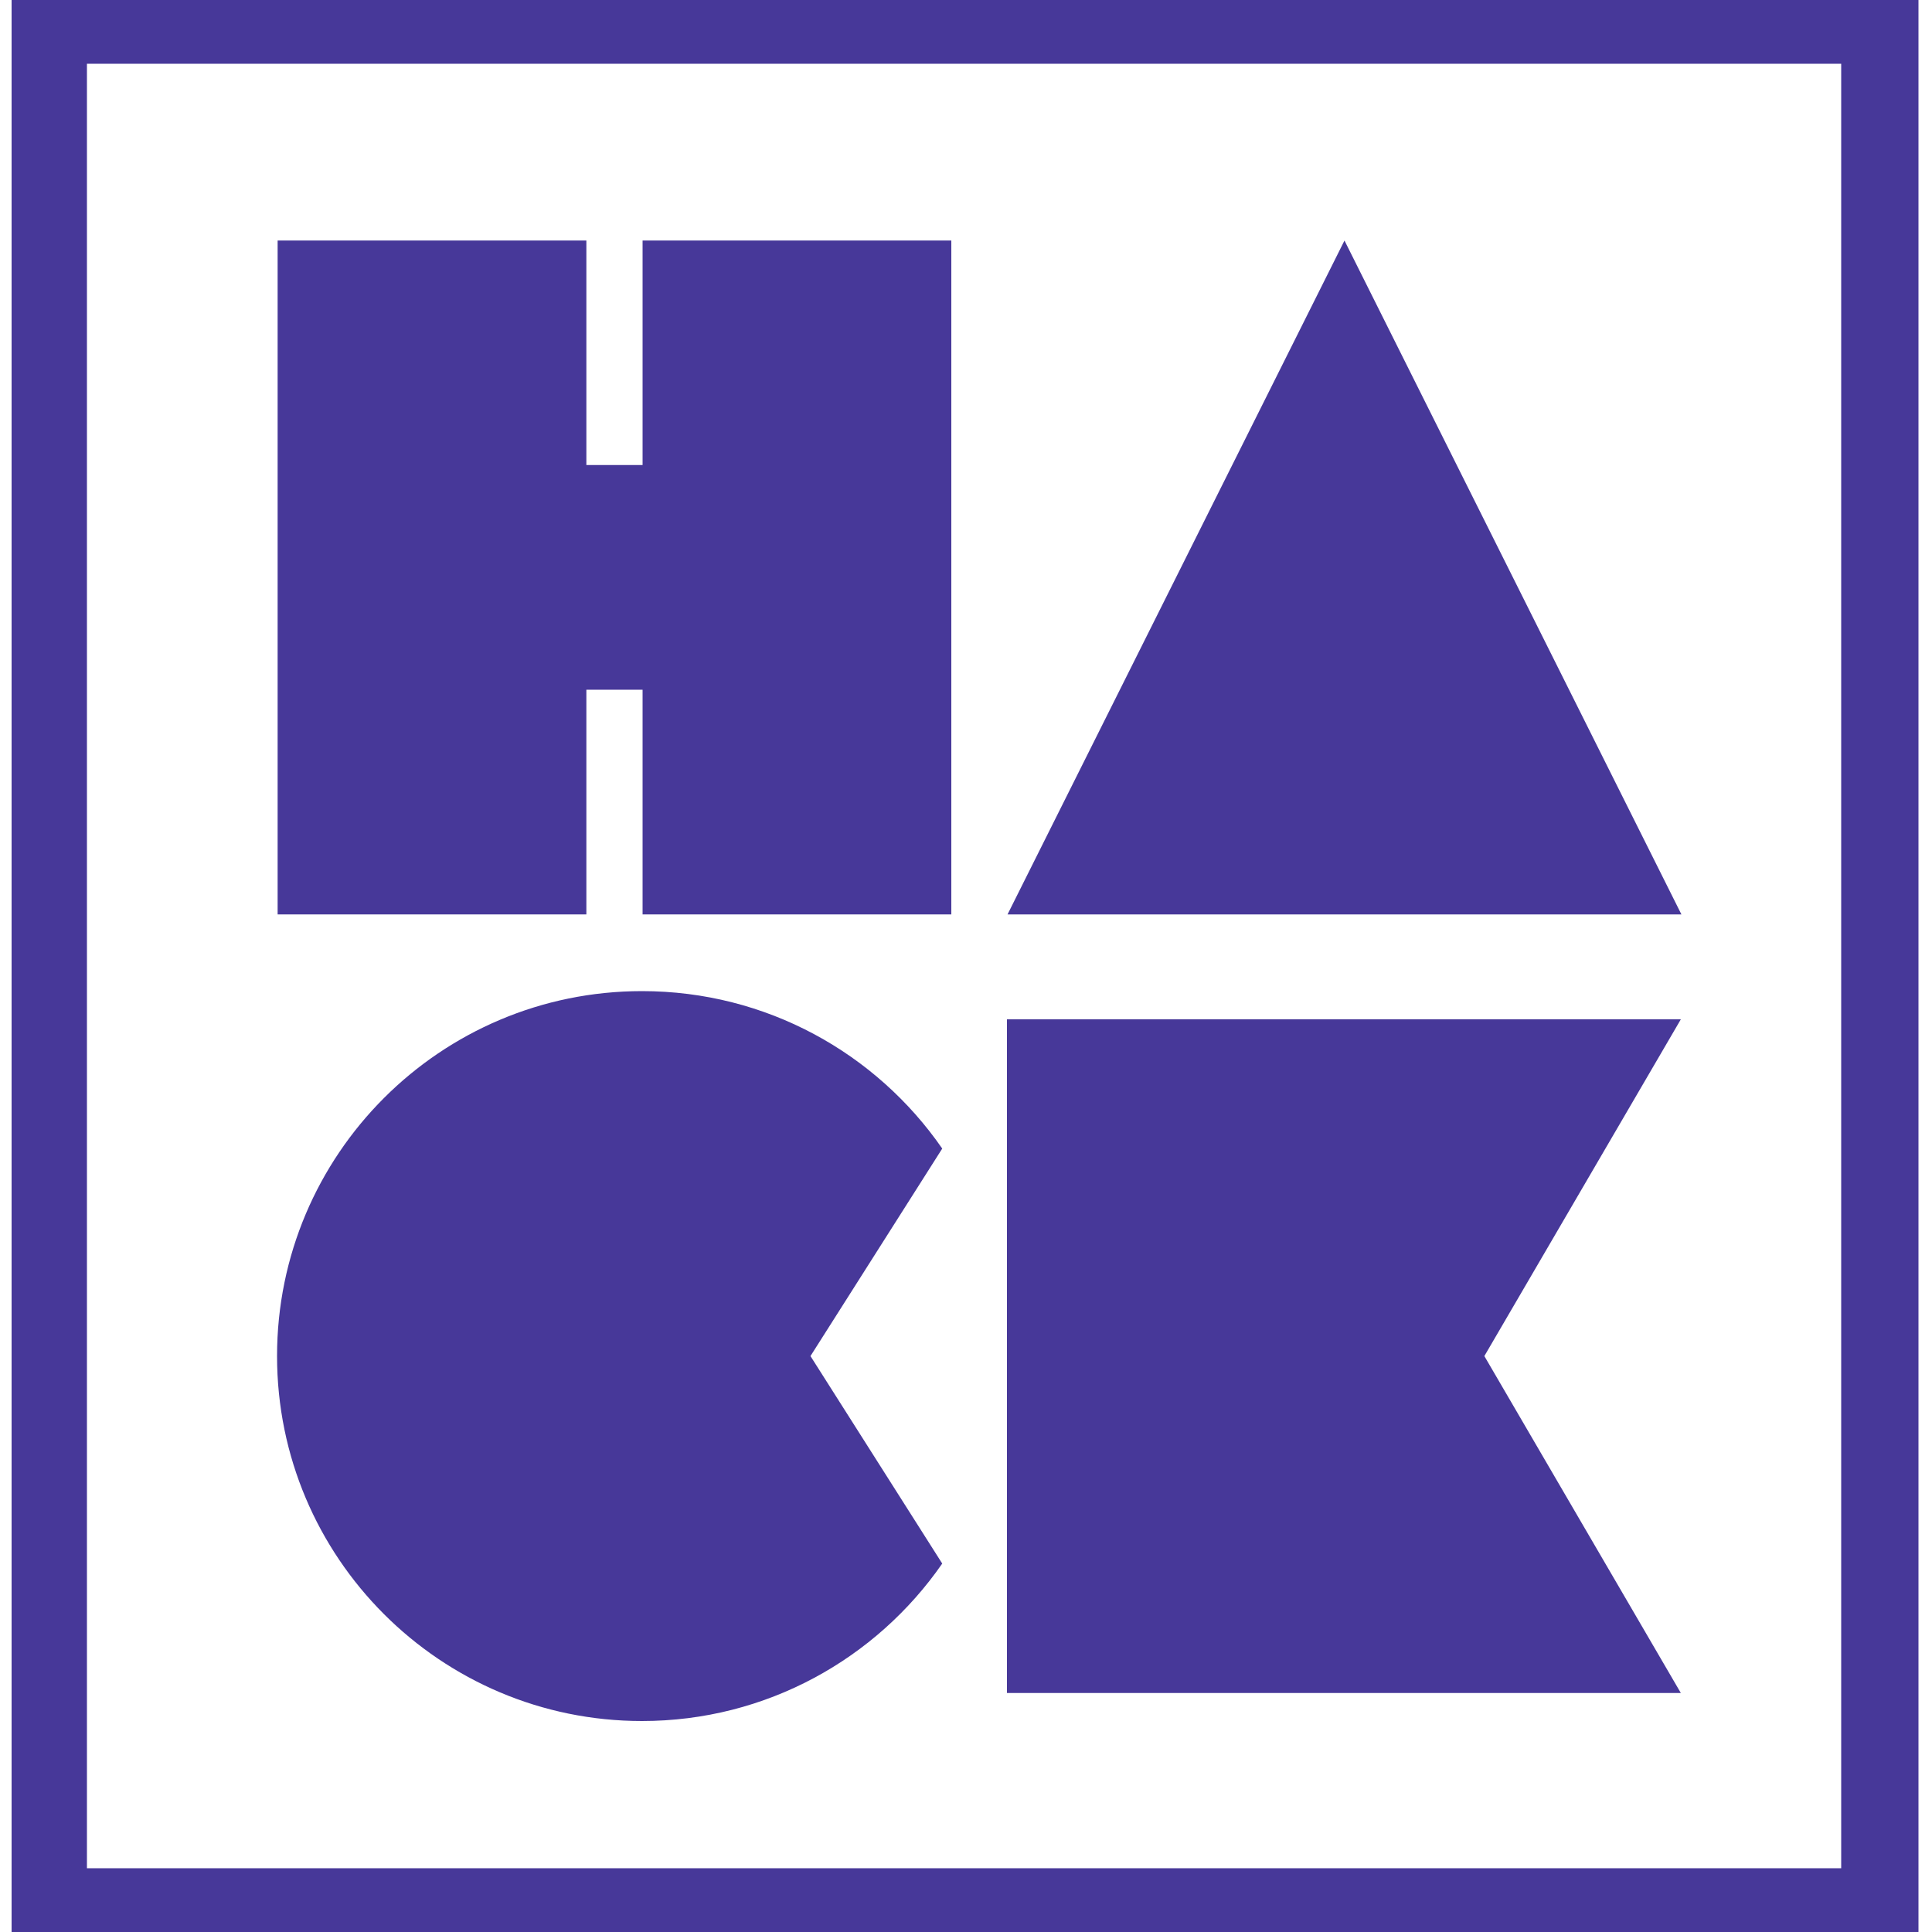
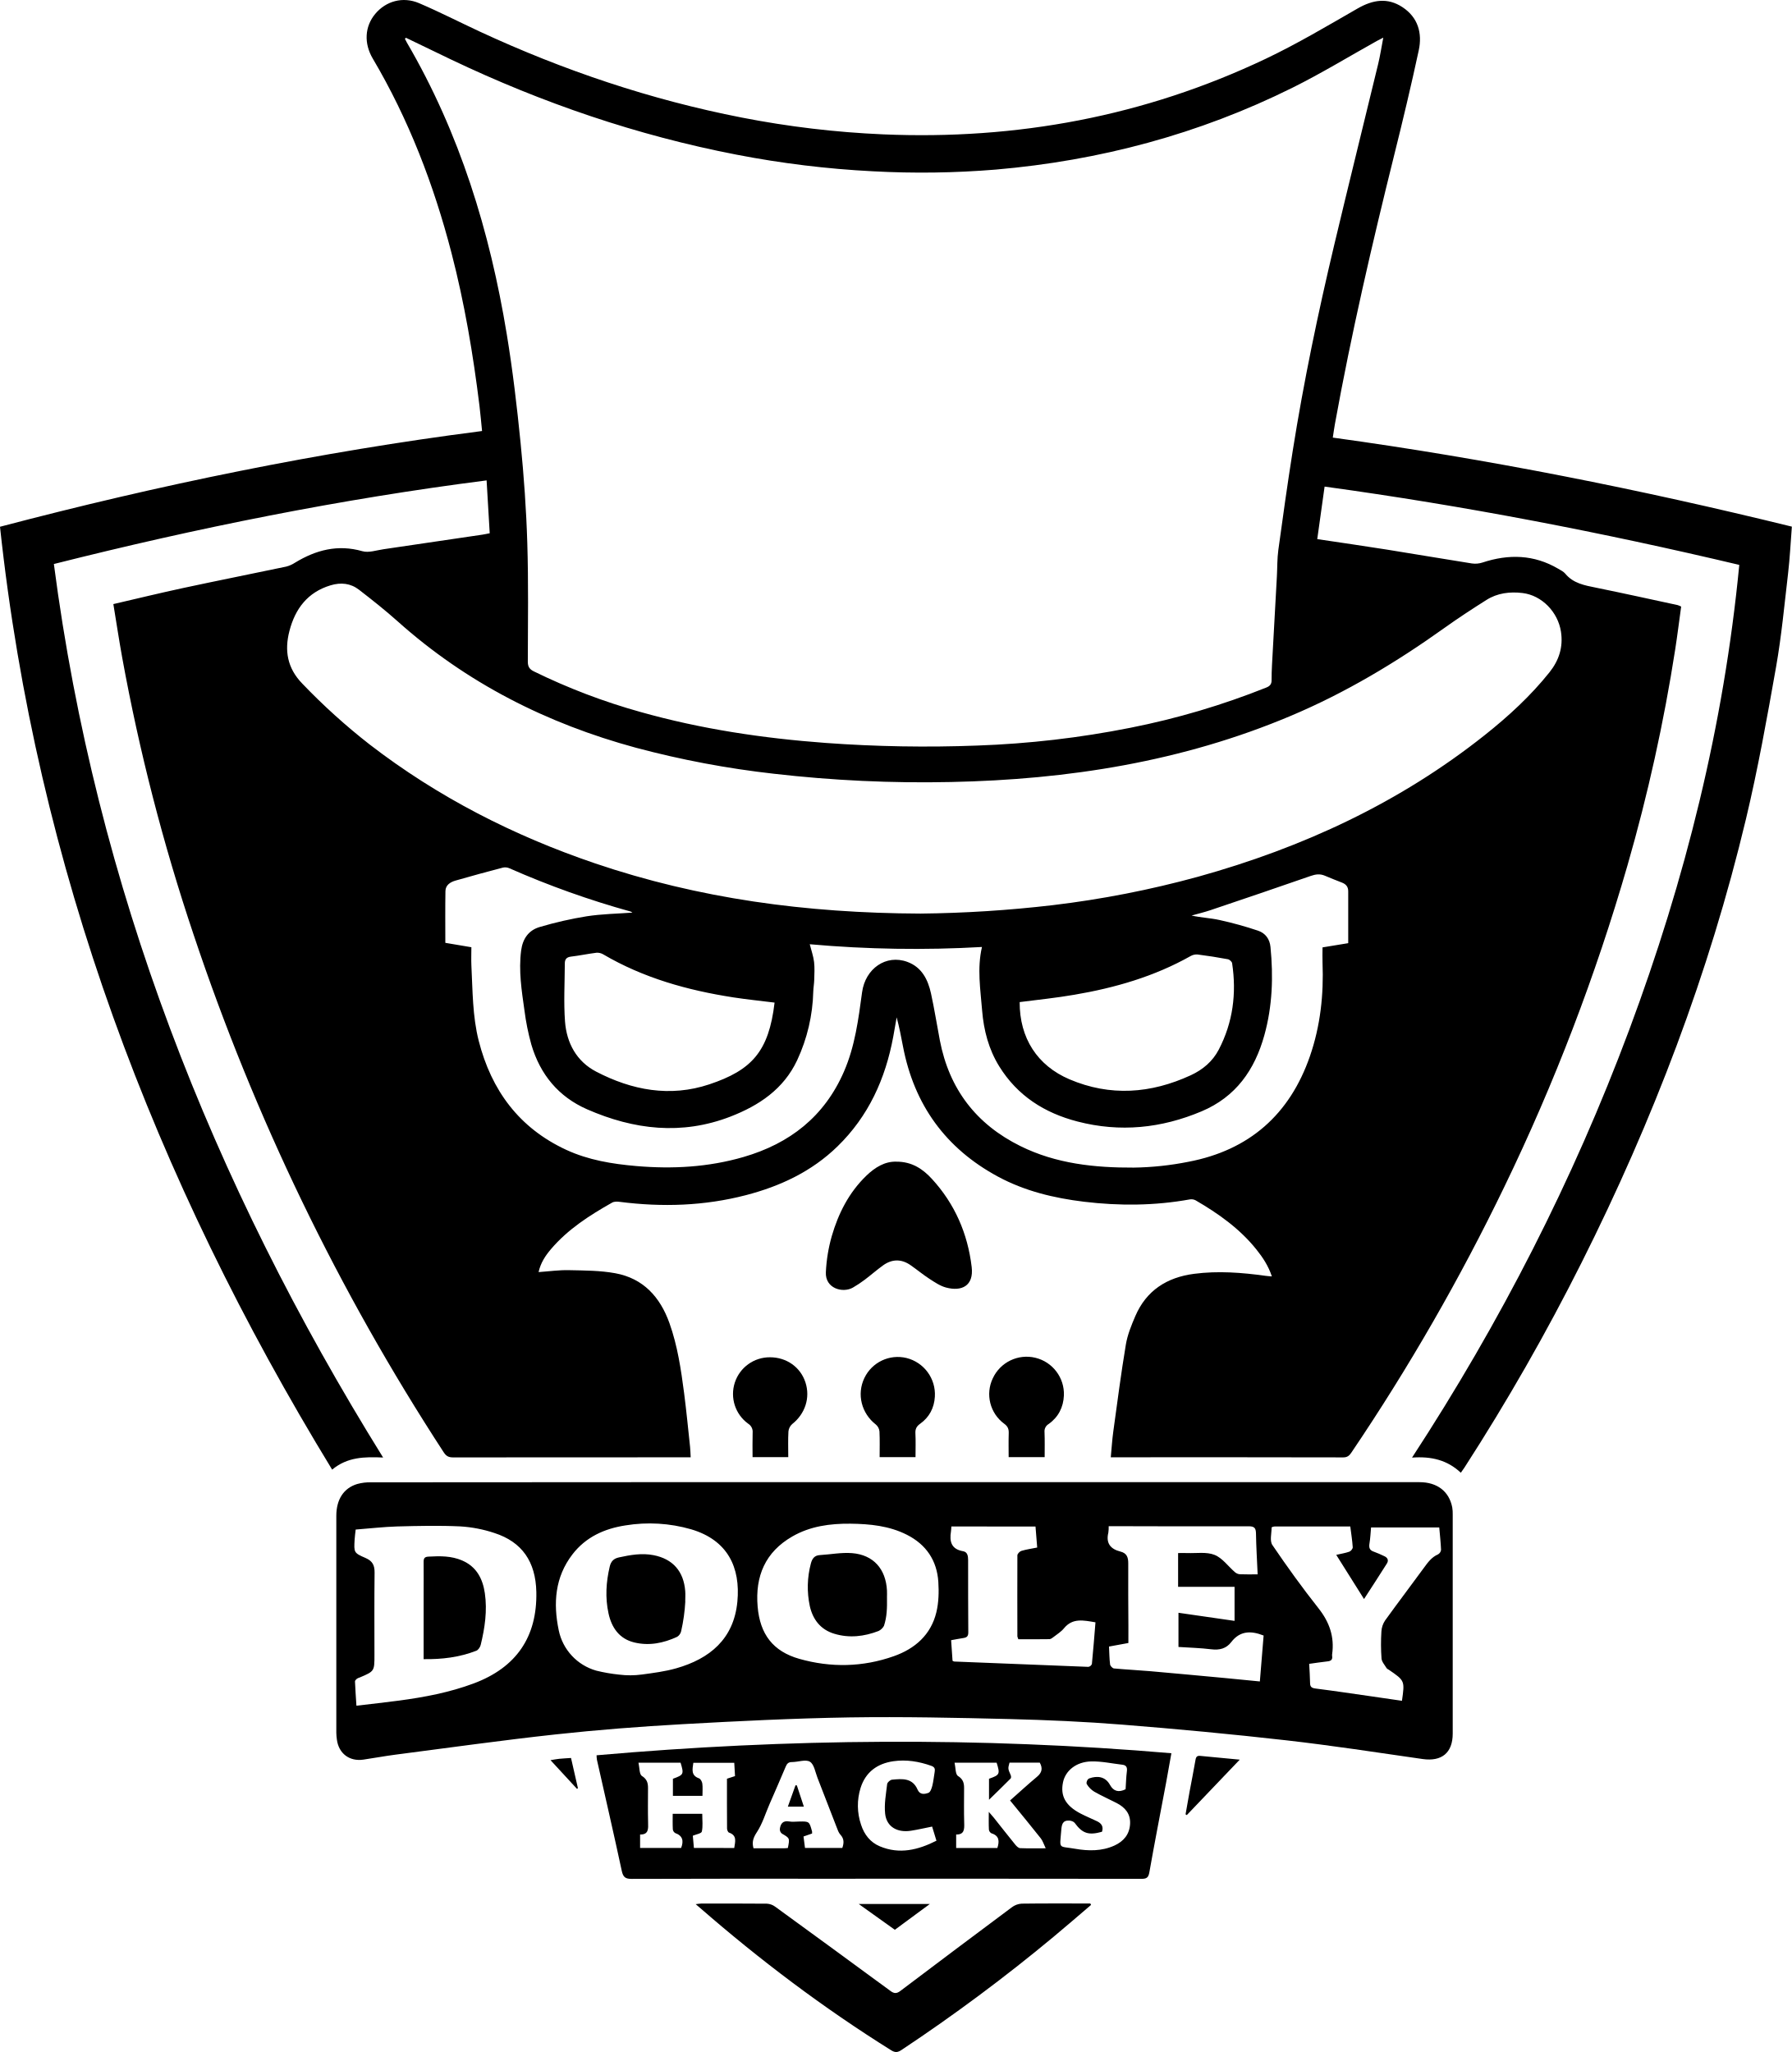
- <svg xmlns="http://www.w3.org/2000/svg" version="1.1" id="Layer_1" x="0px" y="0px" viewBox="0 0 1000 1000" enable-background="new 0 0 1000 1000" xml:space="preserve">
-   <g>
-     <g>
-       <polygon fill="#473899" points="332.6,124.5 332.6,240.7 303.5,240.7 303.5,124.5 143.7,124.5 143.7,473.3 303.5,473.3 303.5,357    332.6,357 332.6,473.3 492.4,473.3 492.4,124.5   " />
-       <polygon fill="#473899" points="521.5,473.3 695.9,124.5 870.3,473.3   " />
-       <g>
-         <polygon fill="#473899" points="521.2,876.3 521.2,527.6 870,527.6 768.3,701.9 870,876.3    " />
-         <path fill="#473899" d="M419.5,701.9l68.2-107.4c-34.1-49.3-91-81.5-155.4-81.5c-104.3,0-188.9,84.6-188.9,188.9     c0,104.3,84.6,188.9,188.9,188.9c64.4,0,121.3-32.3,155.4-81.5L419.5,701.9z" />
-       </g>
-     </g>
-     <path fill="#473899" d="M993,1000H6V0h987V1000z M45,967h908V33H45V967z" />
-   </g>
+ <svg xmlns="http://www.w3.org/2000/svg" id="Layer_1" data-name="Layer 1" viewBox="0 0 1464.57 1677.34">
+   <path d="M594.73,1392.2c-15.06-.67-29.14-.54-41.66,9.89C407.79,1164.14,311.43,909.82,281.6,631.37c130-34.21,260.78-61.16,394-78.26-.71-7-1.28-13.77-2.1-20.5-5.18-42.17-12.22-84-22.91-125.15-14.48-55.75-34.94-109.08-64.32-158.8-7.36-12.46-6.56-26.23,2-36.5,8.75-10.49,22.57-14.45,35.9-8.76,16.74,7.15,33,15.5,49.47,23.16,68.63,31.83,139.87,55.81,214.18,70.32a775.28,775.28,0,0,0,115.47,13.73c109.23,4.68,213.79-14.72,312.69-61.71,25.77-12.24,50.42-26.91,75.19-41.15,12.45-7.16,24.5-9.15,36.73-1.09,12.7,8.37,16.31,21.23,13.28,35.31-6.14,28.56-12.94,57-20,85.33-18.15,73-35.13,146.18-48.53,220.19-.62,3.44-1.09,6.92-1.72,11,126.37,17.4,251.1,42.29,375.21,72.78-1,12.86-1.62,25.53-3.08,38.1-3,25.58-5.36,51.28-9.83,76.6-7.35,41.6-14.81,83.26-24.61,124.32-30.11,126.15-76.12,246.57-134.26,362.4a1788.7,1788.7,0,0,1-95.78,167.64c-.89,1.38-1.88,2.69-3,4.31-11.06-10.43-24.25-13.57-39.89-12.37,72.24-110.64,131.62-226.69,177.47-349.55s77.39-249,90-380.18c-111.92-26.53-224.47-48.3-338.93-64l-6,42.93c19.35,2.9,38,5.57,56.64,8.53,23.27,3.7,46.49,7.71,69.76,11.37a19.2,19.2,0,0,0,8.68-.77c21.39-7.06,42.09-6.54,61.89,5.1,2,1.18,4.29,2.3,5.72,4,6.59,8,15.86,9.58,25.24,11.48,22.26,4.53,44.44,9.45,66.64,14.23a19.82,19.82,0,0,1,2.86,1.2c-1.61,11.64-3.06,23.38-4.87,35.07a1432.73,1432.73,0,0,1-39,176.48,1659,1659,0,0,1-100.62,262.67,1737.87,1737.87,0,0,1-125,217.26c-1.7,2.52-3.27,4-6.7,4q-93-.18-186-.09h-4c.7-7.36,1.12-14.31,2.07-21.18,3.25-23.67,6.32-47.37,10.25-70.92,1.33-8,4.49-15.75,7.71-23.24,9-21,25.8-31.72,48-34.62,19.59-2.56,39.08-1.06,58.53,1.64,1.48.21,3,.28,5.1.48-2.81-8.57-7.44-15.56-12.71-22.12-13.64-17-31.08-29.33-49.71-40.14a7.51,7.51,0,0,0-4.73-.68c-28.72,5.18-57.51,5.35-86.44,1.88-24.61-3-48.36-8.7-70.29-20.53-42.78-23.07-68.49-58.71-77.61-106.4-1.51-7.87-3-15.75-5.17-23.78-.93,5.26-1.82,10.53-2.79,15.78-6.36,34.39-20.18,65-45.58,89.72-21.09,20.53-46.75,32.53-74.84,39.84-34,8.83-68.37,9.92-103.07,5.48-2.05-.26-4.58-.35-6.26.6-18.42,10.41-36.18,21.76-50.07,38.11-4.55,5.36-8.39,11.18-10.06,18.7,8.58-.6,16.68-1.76,24.76-1.58,12.67.28,25.55.25,37.94,2.52,22.84,4.19,36.61,19.37,44.25,40.74,6.63,18.56,9.46,37.9,12,57.3,1.88,14.6,3.29,29.25,4.86,43.88.28,2.63.32,5.29.5,8.54h-5.74q-94.24,0-188.48.08c-3.61,0-5.62-1.08-7.61-4.13A1847.26,1847.26,0,0,1,439.83,964.78,1624.23,1624.23,0,0,1,381.5,738.43c-2.62-14.44-4.8-29-7.25-43.85,19.36-4.48,38.32-9.12,57.39-13.21,27.92-6,55.93-11.55,83.88-17.43a24,24,0,0,0,7.22-3.21c17.12-10.41,34.94-15.12,55.05-9.38,5.17,1.48,11.48-.77,17.22-1.6q40.44-5.87,80.85-11.92c1.81-.27,3.59-.69,6-1.15l-2.55-43.21c-119.42,15.27-236.66,38.84-353.68,68.35C360.05,925.53,454.6,1166.71,594.73,1392.2ZM613.38,231.66l-.84.81c.51,1,1,2,1.54,3C657.36,309.49,682,390,695.8,474c4.86,29.5,8.35,59.27,11.31,89,2.7,27.11,4.63,54.36,5.46,81.59,1,32.3.52,64.65.43,97,0,4.15,1.36,6.24,4.93,8a506.84,506.84,0,0,0,87,33.14c49.59,14,100.23,21.55,151.55,25.35a1117.74,1117.74,0,0,0,123.93,2.14,781.06,781.06,0,0,0,124.93-14.5,627.53,627.53,0,0,0,111.3-32.94c2.92-1.18,4.26-2.78,4.26-5.86q0-6.27.34-12.55,2-36.28,4-72.56c.39-7.17.21-14.41,1.18-21.49,3.7-27,7.47-54,11.74-80.88,9-56.77,20.75-113,34.05-168.91,11.71-49.22,23.93-98.32,35.82-147.5,1.61-6.66,2.63-13.47,4.17-21.47-2.69,1.39-3.85,1.94-5,2.57-23.06,12.85-45.64,26.65-69.26,38.38-76.46,38-157.6,59.6-242.55,66.91A737.78,737.78,0,0,1,995,340.8a797.75,797.75,0,0,1-111.44-13.59C802.43,311.53,724.86,285,650.31,249.46,638,243.59,625.69,237.6,613.38,231.66ZM1034,947.57a1017.87,1017.87,0,0,0,107.91-6.87,811.25,811.25,0,0,0,118.92-23.26c85.46-23.75,164.6-60.37,234.38-115.83,19.31-15.34,37.45-32,52.87-51.33,7.76-9.75,11.27-20.62,9.33-33.2-2.48-16-15.57-29.65-31.44-31.55-10.34-1.23-20.53,0-29.51,5.7-11.58,7.33-23.09,14.83-34.23,22.8-39.44,28.19-80.8,53-125.56,71.88-88.83,37.52-182.13,52.15-277.83,54.11A1062.31,1062.31,0,0,1,914,833.25,768.2,768.2,0,0,1,801.34,812c-72.77-19.76-138.4-52.9-194.86-103.44-10.08-9-20.75-17.43-31.46-25.71-6.91-5.34-14.85-6.15-23.31-3.59-18.77,5.68-28.86,19.2-33.55,37.29-4.16,16-1.79,30.36,10.48,43a512,512,0,0,0,55.09,49.8c55.78,43,117.59,74.52,184.11,97.13C852.61,935.26,940,947.2,1034,947.57Zm-367.13,27.5c0,5-.21,9.89,0,14.71,1.06,20.69.86,41.55,6,61.8,10.34,40.46,33,71.26,71.52,89.1,18.16,8.4,37.57,11.56,57.33,13.26,29.59,2.54,58.79.94,87.47-7.37,37.92-11,66.25-33.07,82.24-69.93,9-20.7,11.79-42.76,14.77-64.74,2.62-19.34,19.57-31.29,37.06-24.83,11.75,4.34,16.78,14.44,19.27,25.77,2.79,12.71,4.78,25.59,7.24,38.37q11.46,59.5,65.8,86.39c29.23,14.49,60.79,17.75,92.7,17.61a246.11,246.11,0,0,0,44.75-4.77c49.59-9.47,82.7-38.6,99.21-86.25,8.57-24.73,11.34-50.38,10.31-76.49-.16-4.14,0-8.29,0-12.5l21-3.45c0-14.63,0-28.52,0-42.41,0-3.76-1.86-5.83-5.14-7.11-4.67-1.81-9.32-3.66-13.94-5.62-3.89-1.65-7.44-1.26-11.49.16-27.26,9.51-54.61,18.75-82,28-5.08,1.71-10.31,2.95-15.47,4.4,7.68,1.72,15.37,2,22.76,3.64A300.17,300.17,0,0,1,1310,961.6c5.77,2,9.38,6.69,10,13.26,2.4,24.32,1.59,48.37-5,72.1-7.87,28.43-23.33,50.45-51.31,62.25-32.91,13.88-66.63,17.36-101.44,8.32-27-7-49-21-63.93-45.05-8.63-13.93-12.68-29.45-14-45.61-1.35-17.18-4.21-34.43-.13-52a963.57,963.57,0,0,1-140.75-2.24c1.33,5.29,3,9.88,3.54,14.6s.24,9.7.11,14.56c-.09,3.17-.68,6.32-.78,9.48a141,141,0,0,1-13.18,56.2c-11.11,23.63-31.16,37-54.58,46.07-39.8,15.35-78.79,10.75-117-5.94-23.54-10.29-38.45-28.54-45.66-52.92a195,195,0,0,1-5.64-27.95c-2.3-16.21-4.85-32.43-2.71-48.95,1.25-9.68,6.16-16.62,15.21-19.25a307.06,307.06,0,0,1,38.44-8.76c12.27-1.9,24.81-2.08,37.27-3a5.66,5.66,0,0,0-1.44-.87,725.49,725.49,0,0,1-99-35.34,8.65,8.65,0,0,0-5.24-.61c-13,3.41-26,6.91-39,10.68-4.09,1.19-8,3.62-8.11,8.48-.24,14-.09,28.09-.09,42.37ZM1115,1019.92c-.11,29.41,14.43,51.9,40.68,63.1,33.33,14.22,66.55,11.73,99.11-3.27,9.83-4.53,17.91-11.3,22.95-21,11.6-22.26,14.63-46,10.9-70.63-.19-1.26-2.13-3-3.49-3.24q-12.31-2.3-24.74-3.88a9.85,9.85,0,0,0-5.66,1.27c-29.65,16.71-61.8,26-95.08,31.65C1144.92,1016.47,1130,1018,1115,1019.92Zm-200.36.41c-11.47-1.44-22.61-2.56-33.65-4.26-37.4-5.79-73.42-15.84-106.37-35.18a9.56,9.56,0,0,0-5.59-1.3c-7,.87-13.83,2.34-20.79,3.16-3.65.43-5,2.29-5,5.53-.06,15.85-1,31.78.16,47.54,1.34,17.54,9.44,32.58,25.41,40.91,29.3,15.27,60.39,21.15,92.56,10.41C896,1075.58,910,1060.35,914.68,1020.33Z" transform="translate(-281.6 -200.79)" />
+   <path d="M1012.57,1412.34h429.17c14.49,0,24.26,7.48,26.82,20.6a31.43,31.43,0,0,1,.39,6q0,89.45,0,178.91c0,15.76-9,23-24.5,20.81-37.23-5.37-74.42-11.09-111.78-15.33-44.52-5.05-89.16-9.23-133.83-12.79-30.67-2.45-61.46-3.81-92.22-4.57-43.51-1.06-87.05-2-130.56-1.34-45.65.74-91.3,3-136.9,5.55-34.56,1.94-69.12,4.61-103.52,8.36-43.7,4.76-87.24,10.9-130.84,16.54-8.78,1.14-17.49,2.79-26.26,4.06-11.37,1.64-20.14-5.06-21.6-16.4a43.15,43.15,0,0,1-.46-5.49q0-88.7,0-177.4c0-13.35,6-22.66,17.06-26a39.38,39.38,0,0,1,11.36-1.39Q798.74,1412.29,1012.57,1412.34ZM572.3,1451.07c-.35,3.27-.72,5.75-.86,8.24-.58,10.47-.72,10.85,8.93,15,5.71,2.47,7.46,6,7.39,11.94-.27,22.44-.11,44.89-.11,67.33,0,13.3,0,13.3-12.05,18.42a8.66,8.66,0,0,0-2.27,1c-.69.59-1.62,1.5-1.59,2.23.27,6.43.73,12.84,1.18,19.83,12.07-1.44,23.52-2.66,34.93-4.19,20.72-2.78,41.2-6.65,60.88-14,34.88-13,52-38.08,51.23-74.84-.55-24.67-11.65-40.85-34.3-48.15a108.78,108.78,0,0,0-27.92-5.39c-17.17-.8-34.42-.41-51.63.05C595,1448.88,583.82,1450.19,572.3,1451.07Zm215.23,118.57a72,72,0,0,0,18.75-.07c9.13-1.24,18.76-2.45,28-5.07,27.46-7.81,47.09-24,50-54.5,2.62-27.92-7.84-50.31-37.84-59.15a122.37,122.37,0,0,0-53.65-3.17c-17.19,2.64-32.44,9.51-43.34,23.71-14.32,18.66-15.77,39.91-11.19,62a43.36,43.36,0,0,0,30.65,33A133.42,133.42,0,0,0,787.53,1569.64Zm416.33-25.83-15.83,2.9c.27,5.33.29,10,.88,14.62.16,1.25,2,3.16,3.15,3.27,9.82.94,19.68,1.38,29.51,2.24,20.65,1.8,41.29,3.75,61.94,5.67,9.09.84,18.16,1.77,27.81,2.72l3.07-37.53c-10.56-4.17-19.43-3.81-26.46,5.37-4.09,5.34-9.61,6.71-16.32,5.88-8.87-1.1-17.85-1.31-26.81-1.91V1519.1l45.84,6.62v-27.83h-46.14v-27.61c2.77,0,5.1-.08,7.43,0,7.52.29,15.75-1.13,22.35,1.49,6.42,2.55,11.12,9.35,16.69,14.15a7,7,0,0,0,3.91,1.69c4.62.21,9.25.08,14.63.08-.51-11.72-1.19-22.54-1.36-33.37-.07-4.46-1.29-5.94-6-5.92-36.16.14-72.33,0-108.5-.08h-5.88a31.94,31.94,0,0,1-.29,5.29c-2.14,8.69,1.84,13.45,9.91,15.46,5.28,1.32,6.4,4.83,6.36,9.76-.13,17.08.06,34.15.12,51.23C1203.87,1534.6,1203.86,1539.09,1203.86,1543.81Zm-227.23-97.53c-16.6-.14-32.77,2-47.4,10.42-22.18,12.72-30.52,32.52-28.39,57.43,1.92,22.4,12.48,36.49,34,42.61,25.86,7.34,51.92,6.83,77.35-2.17,17.29-6.12,30.29-17.46,34.73-35.91,1.91-7.94,2.13-16.55,1.61-24.76-1.12-17.52-9.92-30.56-25.66-38.54C1008.37,1448,992.61,1446.47,976.63,1446.28Zm375,114.56c.28,5.63.68,10.61.73,15.6,0,3.14,1.22,4.16,4.4,4.57,15.74,2,31.44,4.36,47.15,6.61,7.86,1.12,15.71,2.29,23.55,3.43,2.34-16.39,2.34-16.39-10.56-25.26-.69-.47-1.62-.81-2-1.46-1.54-2.55-3.92-5.12-4.14-7.84a161.11,161.11,0,0,1-.1-22.08,17.93,17.93,0,0,1,3-9c10.46-14.53,21.32-28.77,31.87-43.24,3.18-4.36,6.25-8.57,11.44-10.82a4.86,4.86,0,0,0,2.44-3.68c-.24-6-.92-12-1.47-18.3h-55.73c-.41,4.42-.58,8.75-1.29,13-.58,3.47,0,5.7,3.7,6.85a89.59,89.59,0,0,1,8.28,3.55c2.89,1.24,3.86,3.48,2.25,6.05-6,9.59-12.22,19-18.69,29.05l-22.71-36.11c4-.93,7.5-1.46,10.75-2.62,1.23-.44,2.81-2.41,2.73-3.59-.35-5.43-1.22-10.84-2-17-20.87,0-41.27,0-61.67,0-.92,0-2.63.54-2.64.83,0,4.84-1.67,10.93.62,14.32,12,17.69,24.53,35.05,37.78,51.82,8.91,11.29,13.06,23.28,11.08,37.45a5.36,5.36,0,0,0,0,1.5c.45,3-1,4.1-3.9,4.37C1361.75,1559.34,1357,1560.13,1351.66,1560.84Zm-292.45-112.27c-.13,1.71-.13,2.86-.32,4-1.33,8.25.18,14.55,9.92,16.22,3.57.61,4.09,3.93,4.09,7.15,0,19.75,0,39.5.14,59.25,0,3.09-1.22,4.12-3.9,4.53-3.28.5-6.53,1.15-10.13,1.79l1.16,16.84c.72.33,1,.58,1.32.6q54.86,2.25,109.73,4.36a3.77,3.77,0,0,0,2.84-2.32c1.11-11.27,2-22.56,2.93-34.09-9.74-1.61-18.66-3.8-25.79,4.94-2.28,2.8-5.56,4.8-8.46,7.06-1,.78-2.25,1.74-3.4,1.76-8.63.15-17.25.08-25.38.08a14.14,14.14,0,0,1-.8-2.3c0-22.09-.13-44.19,0-66.28,0-1.27,1.92-3.24,3.31-3.66,4.08-1.22,8.34-1.81,12.89-2.73l-1.38-17.19Z" transform="translate(-281.6 -200.79)" />
+   <path d="M769.19,1635.59c156.72-13.8,312.9-15.09,469.82-1.67-1.52,8.47-2.89,16.46-4.39,24.44-4.56,24.3-9.33,48.56-13.62,72.9-.77,4.36-2.31,5.32-6.41,5.32q-129.91-.16-259.82-.08c-52.27,0-104.53-.08-156.8.13-5.13,0-7-1.26-8.16-6.47-6.52-30.37-13.52-60.63-20.33-90.94A30.11,30.11,0,0,1,769.19,1635.59Zm112.52,75.77c.75-5.1,2.54-10.24-4.29-12.59-.83-.29-1.57-2.15-1.58-3.28-.11-13.55-.07-27.11-.07-40.74l6.58-2.15-.62-10.85H848.28c-.72,5.33-2.08,10.31,4.63,12.68,1.28.45,2.5,2.7,2.71,4.26.42,3.08.12,6.27.12,10.05H831.59v-13.95c8.86-3.21,9.11-3.74,6.26-13.16H803.44c.94,4.12.62,9.46,2.8,10.84,4.2,2.66,5,5.75,5,9.88,0,9.38-.18,18.77.07,28.14.14,5.17.52,10-6.54,9.86v11h33.53c2.25-5.78,1.3-10-4.78-12.17a4.05,4.05,0,0,1-2-3c-.23-4.29-.1-8.6-.1-12.74h24.15c0,5.32.64,10.1-.35,14.51-.35,1.57-4.67,2.24-7.36,3.4l.89,10Zm181.39-11v11h33.68c1.75-5.49,1.65-10-4.85-12a4,4,0,0,1-2.07-3c-.23-4.41-.1-8.85-.1-14.53,1.93,2.22,3,3.39,4,4.64,5.94,7.46,11.81,15,17.82,22.37,1,1.18,2.48,2.61,3.79,2.66,6.48.27,13,.12,20.92.12-1.64-3.38-2.41-6.07-4-8.1-7.74-9.81-15.71-19.44-25.13-31,7.47-6.61,14.62-13.2,22.07-19.41,4-3.35,4.77-6.86,2.22-11.49h-24.76c-1.34,5-1.29,4.94,1,10.22.34.78.42,2.24-.06,2.71-5.76,5.82-11.65,11.51-17.68,17.4v-17.17c8.81-3.09,9.14-3.82,6.23-13.12H1061.8c.92,4.08.59,9.45,2.78,10.83,4.2,2.66,5,5.74,5,9.87,0,9.54-.2,19.09.09,28.62C1069.84,1696.08,1069.77,1700.48,1063.11,1700.35Zm-137.56,11c1.63-8.1,1.58-8-4.9-11.77a4.56,4.56,0,0,1-1.66-3.74c.55-4.25,2.46-7.08,7.6-6.17,2.6.46,5.35.12,8,.07,8.48-.18,8.48-.19,10.76,8.19a7,7,0,0,1,0,1.6l-7,2.43,1.21,9.38h30.48c1.47-4.08,1.54-7.56-1.56-10.88-1.52-1.63-2.26-4.06-3.11-6.23-5.23-13.38-10.34-26.8-15.58-40.17-1.82-4.64-2.74-11.09-6.21-13.21s-9.65.26-14.65.27c-2.83,0-4.06,1.17-5.1,3.65-4.32,10.32-8.86,20.56-13.31,30.83-3.32,7.66-5.76,15.9-10.27,22.79-2.92,4.46-4.24,8-2.78,13.19,8.46,0,16.81,0,25.16,0C923.67,1711.6,924.64,1711.46,925.55,1711.38Zm256.72-13.24c-10.95,3.08-16,1.33-22.25-7.22-.83-1.13-2.85-1.83-4.37-1.93-5.71-.35-6.28,3.37-6.65,8-1.25,15.89-2.69,12.59,11.44,15.05,10.67,1.86,21.73,2.06,32.05-2.66,7.55-3.45,12.32-9.15,12.77-17.74.43-8.25-4.13-13.46-11-17-6.08-3.15-12.38-5.9-18.31-9.3a18.1,18.1,0,0,1-6.11-6.22c-.53-.87.18-4,2.17-4.66,6.14-2.15,12.91-1.79,16.81,5.34,2.88,5.26,7.09,6.4,12.77,3.57.32-4.78.43-9.8,1.06-14.75.4-3.13-.53-4.9-3.58-5.28-8.57-1-17.19-2.94-25.74-2.71-12.13.32-20.88,7.58-22.86,16.92-2.39,11.23,2,19.27,14.34,25.69,4.44,2.31,9.1,4.2,13.61,6.37C1182.06,1691.37,1183.64,1694.13,1182.26,1698.15Zm-138.81-4.25c-6.2,1.23-11.73,2.53-17.32,3.4-11.29,1.75-19.94-3.31-21.08-13.9-.86-7.94.71-16.19,1.65-24.25.16-1.38,2.48-3.45,4-3.59,8.2-.77,16.68-1.61,20.86,8.12,1.91,4.44,5.82,3.78,8.92,2.62,1.57-.59,2.59-3.64,3.13-5.77.94-3.71,1.26-7.57,1.93-11.35.43-2.42,0-3.95-2.71-4.92-10.1-3.6-20.45-5.31-31.06-3.78-13.14,1.9-22.7,8.84-26.8,21.83a48.51,48.51,0,0,0,.4,30.08c2.6,8,7.51,14.36,15.32,17.64,16.1,6.76,31.26,3,46.29-4.58Z" transform="translate(-281.6 -200.79)" />
+   <path d="M1173.33,1757.92c-10.29,8.76-20.48,17.63-30.88,26.26a1440.51,1440.51,0,0,1-124,92.28c-3,2-5.12,2.35-8.39.31-55.5-34.66-107.54-73.95-156.85-116.91l-3-2.57c2-.23,3.24-.49,4.43-.49,17.92,0,35.85-.1,53.77.09a12.49,12.49,0,0,1,6.71,2.42q47.3,34.38,94.4,69c2.91,2.14,5,2.14,7.91-.05q45.46-34.35,91.15-68.4a14.76,14.76,0,0,1,8-3c18.73-.25,37.47-.13,56.2-.13Z" transform="translate(-281.6 -200.79)" />
+   <path d="M1014.17,1150.36c12.79-.08,21.74,6,29.21,14.2,18.63,20.35,29.15,44.58,32.4,71.88,1.86,15.67-8.44,20.18-21,16.79-4.84-1.31-9.32-4.38-13.62-7.17-5.32-3.45-10.21-7.56-15.44-11.17-7.46-5.15-15.1-5-22.4.26-5.15,3.71-9.92,7.94-15,11.76a93.4,93.4,0,0,1-9.58,6.35c-8.29,4.78-22.8.79-22.14-12.55a129.72,129.72,0,0,1,4.82-29.46c5.4-18.64,14.09-35.76,28.31-49.47C996.8,1155,1004.81,1150.07,1014.17,1150.36Z" transform="translate(-281.6 -200.79)" />
+   <path d="M1135.43,1391.89H1106c0-6.6-.15-13.07.06-19.51.11-3.4-.67-5.6-3.7-7.81a30,30,0,0,1-9.31-37.15,30.49,30.49,0,0,1,58.11,14c-.42,9.68-4.5,17.73-12.5,23.41a6.86,6.86,0,0,0-3.34,6.57C1135.59,1378.09,1135.43,1384.75,1135.43,1391.89Z" transform="translate(-281.6 -200.79)" />
+   <path d="M1029.88,1391.87h-29.33c0-7.12.21-14.1-.13-21a8.4,8.4,0,0,0-2.87-5.56c-11.86-9.18-15.86-24.84-9.45-38.15a30.25,30.25,0,0,1,34.36-16.33,30.66,30.66,0,0,1,23.23,31.61c-.53,9.13-4.49,16.78-12,22.13-2.92,2.08-4.08,4.22-3.9,7.81C1030.12,1378.66,1029.88,1385,1029.88,1391.87Z" transform="translate(-281.6 -200.79)" />
+   <path d="M925.87,1391.9H896.69c0-6.69-.14-13.3.06-19.9a7.79,7.79,0,0,0-3.65-7.46,30,30,0,0,1,17.82-54.29c13.51,0,24.91,8,29,20.55s-.29,25.73-10.84,34.05a9.22,9.22,0,0,0-3.07,6C925.62,1377.7,925.87,1384.55,925.87,1391.9Z" transform="translate(-281.6 -200.79)" />
+   <path d="M1250.59,1683.87c1.09-6.17,2.14-12.36,3.28-18.52,1.61-8.7,3.39-17.38,4.87-26.1.43-2.55,1.41-3.42,3.94-3.16,10.27,1,20.55,2,32.19,3.07l-43.26,45.3Z" transform="translate(-281.6 -200.79)" />
+   <path d="M1041.59,1757.13l-28.61,21.1-29.54-21.1Z" transform="translate(-281.6 -200.79)" />
+   <path d="M731.55,1639.57c3-.47,5.1-.9,7.2-1.11,3-.29,6-.43,9.56-.67l5.64,24.69-.75.57Z" transform="translate(-281.6 -200.79)" />
+   <path d="M627.84,1557c0-18,0-35.2,0-52.43,0-9,.09-18.08,0-27.12,0-3,.88-4.08,4-4.25,9.4-.53,18.71-.67,27.57,3.19,11.68,5.08,16.75,14.88,18.47,26.74,2.07,14.28,0,28.34-3.38,42.2-.45,1.83-2,4.18-3.59,4.8C657.12,1555.51,642.79,1557.23,627.84,1557Z" transform="translate(-281.6 -200.79)" />
+   <path d="M841.72,1509.93a144.49,144.49,0,0,1-3.39,24.21,7.28,7.28,0,0,1-3.28,4.61c-11.18,5.19-22.94,7.55-35.1,4.59s-18.43-12-21-23.76c-2.79-12.81-2-25.56,1-38.26,1-4.18,3.1-6.51,7.51-7.48,9.38-2.06,18.76-3.69,28.3-1.83,15.8,3.09,24.66,13.25,25.9,29.4.22,2.83,0,5.69,0,8.53Z" transform="translate(-281.6 -200.79)" />
+   <path d="M1006.57,1506.9c.09,8.25,0,15.33-2.48,22.89a10.14,10.14,0,0,1-4.38,4.19c-11.82,4.55-24,6-36.3,2.24-11.14-3.37-17.46-11.62-19.93-22.57a74.56,74.56,0,0,1,.86-34.8c1-3.85,2.85-6.65,7.35-6.91,8.79-.51,17.66-2.29,26.34-1.59,17.42,1.4,27.57,12.92,28.52,30.52.11,2,0,4,0,6Z" transform="translate(-281.6 -200.79)" />
+   <path d="M932.9,1660.24l5.72,17.34H925.53l6.27-17.5Z" transform="translate(-281.6 -200.79)" />
</svg>
